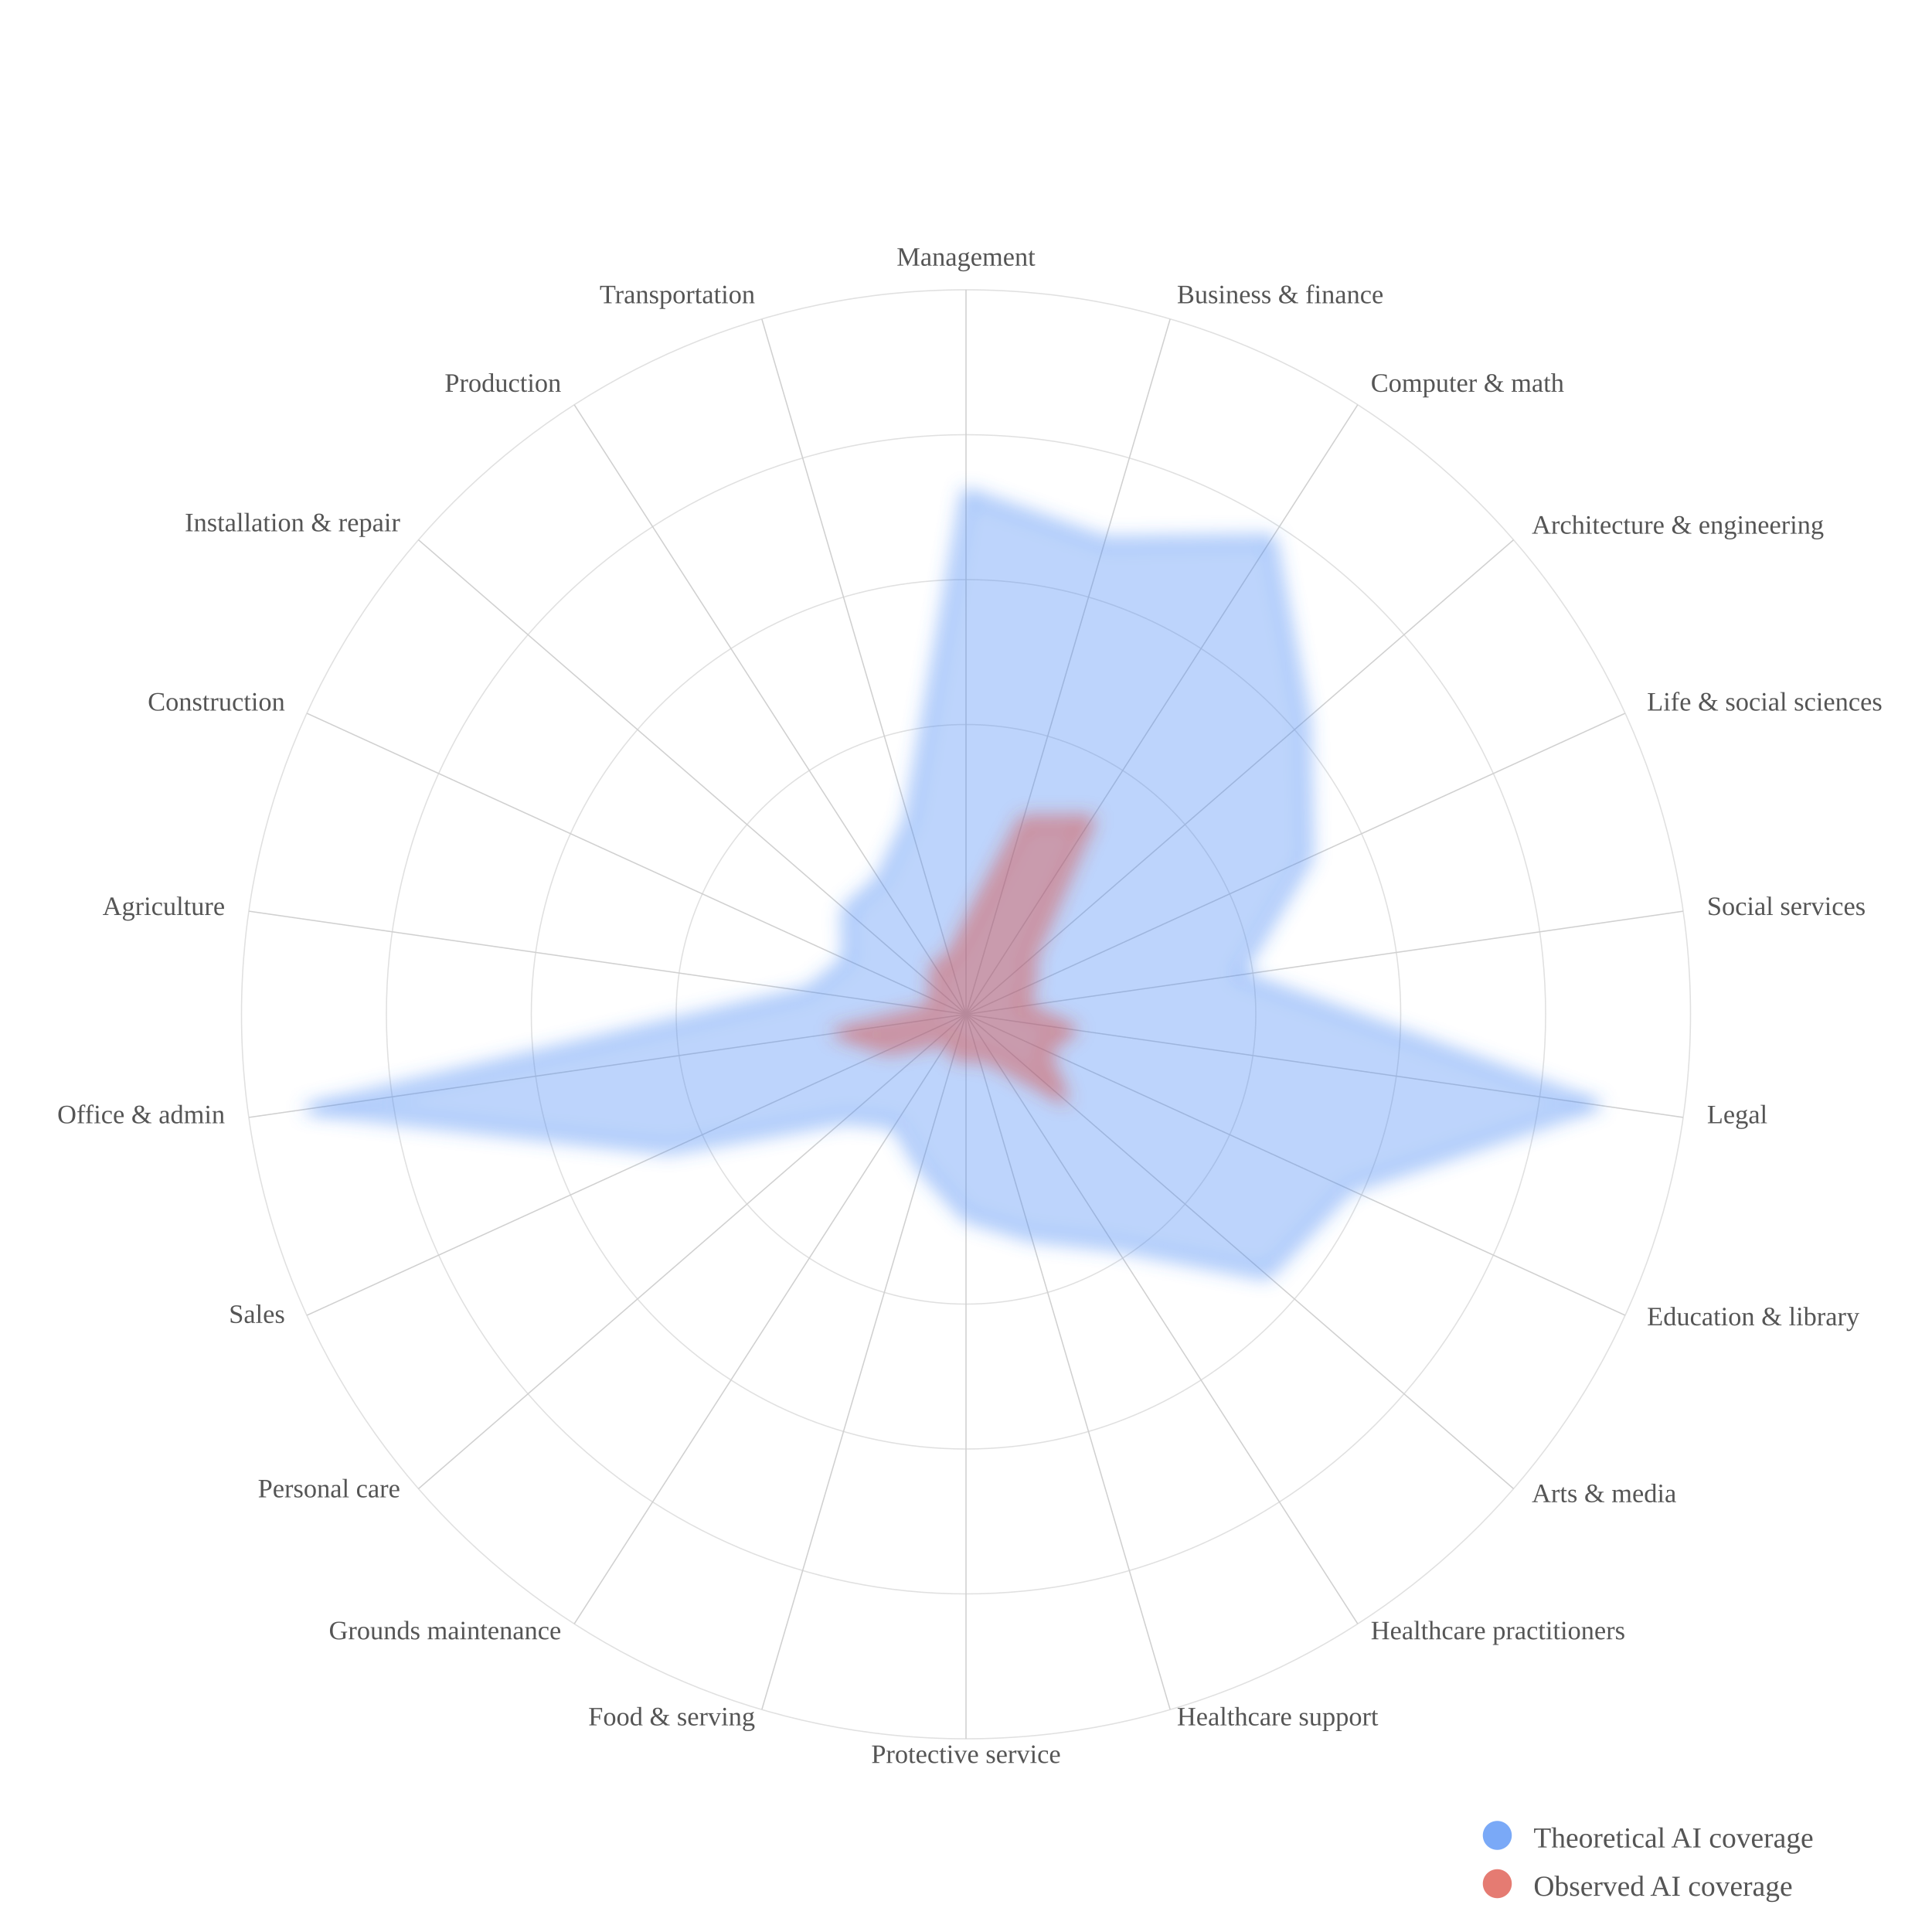
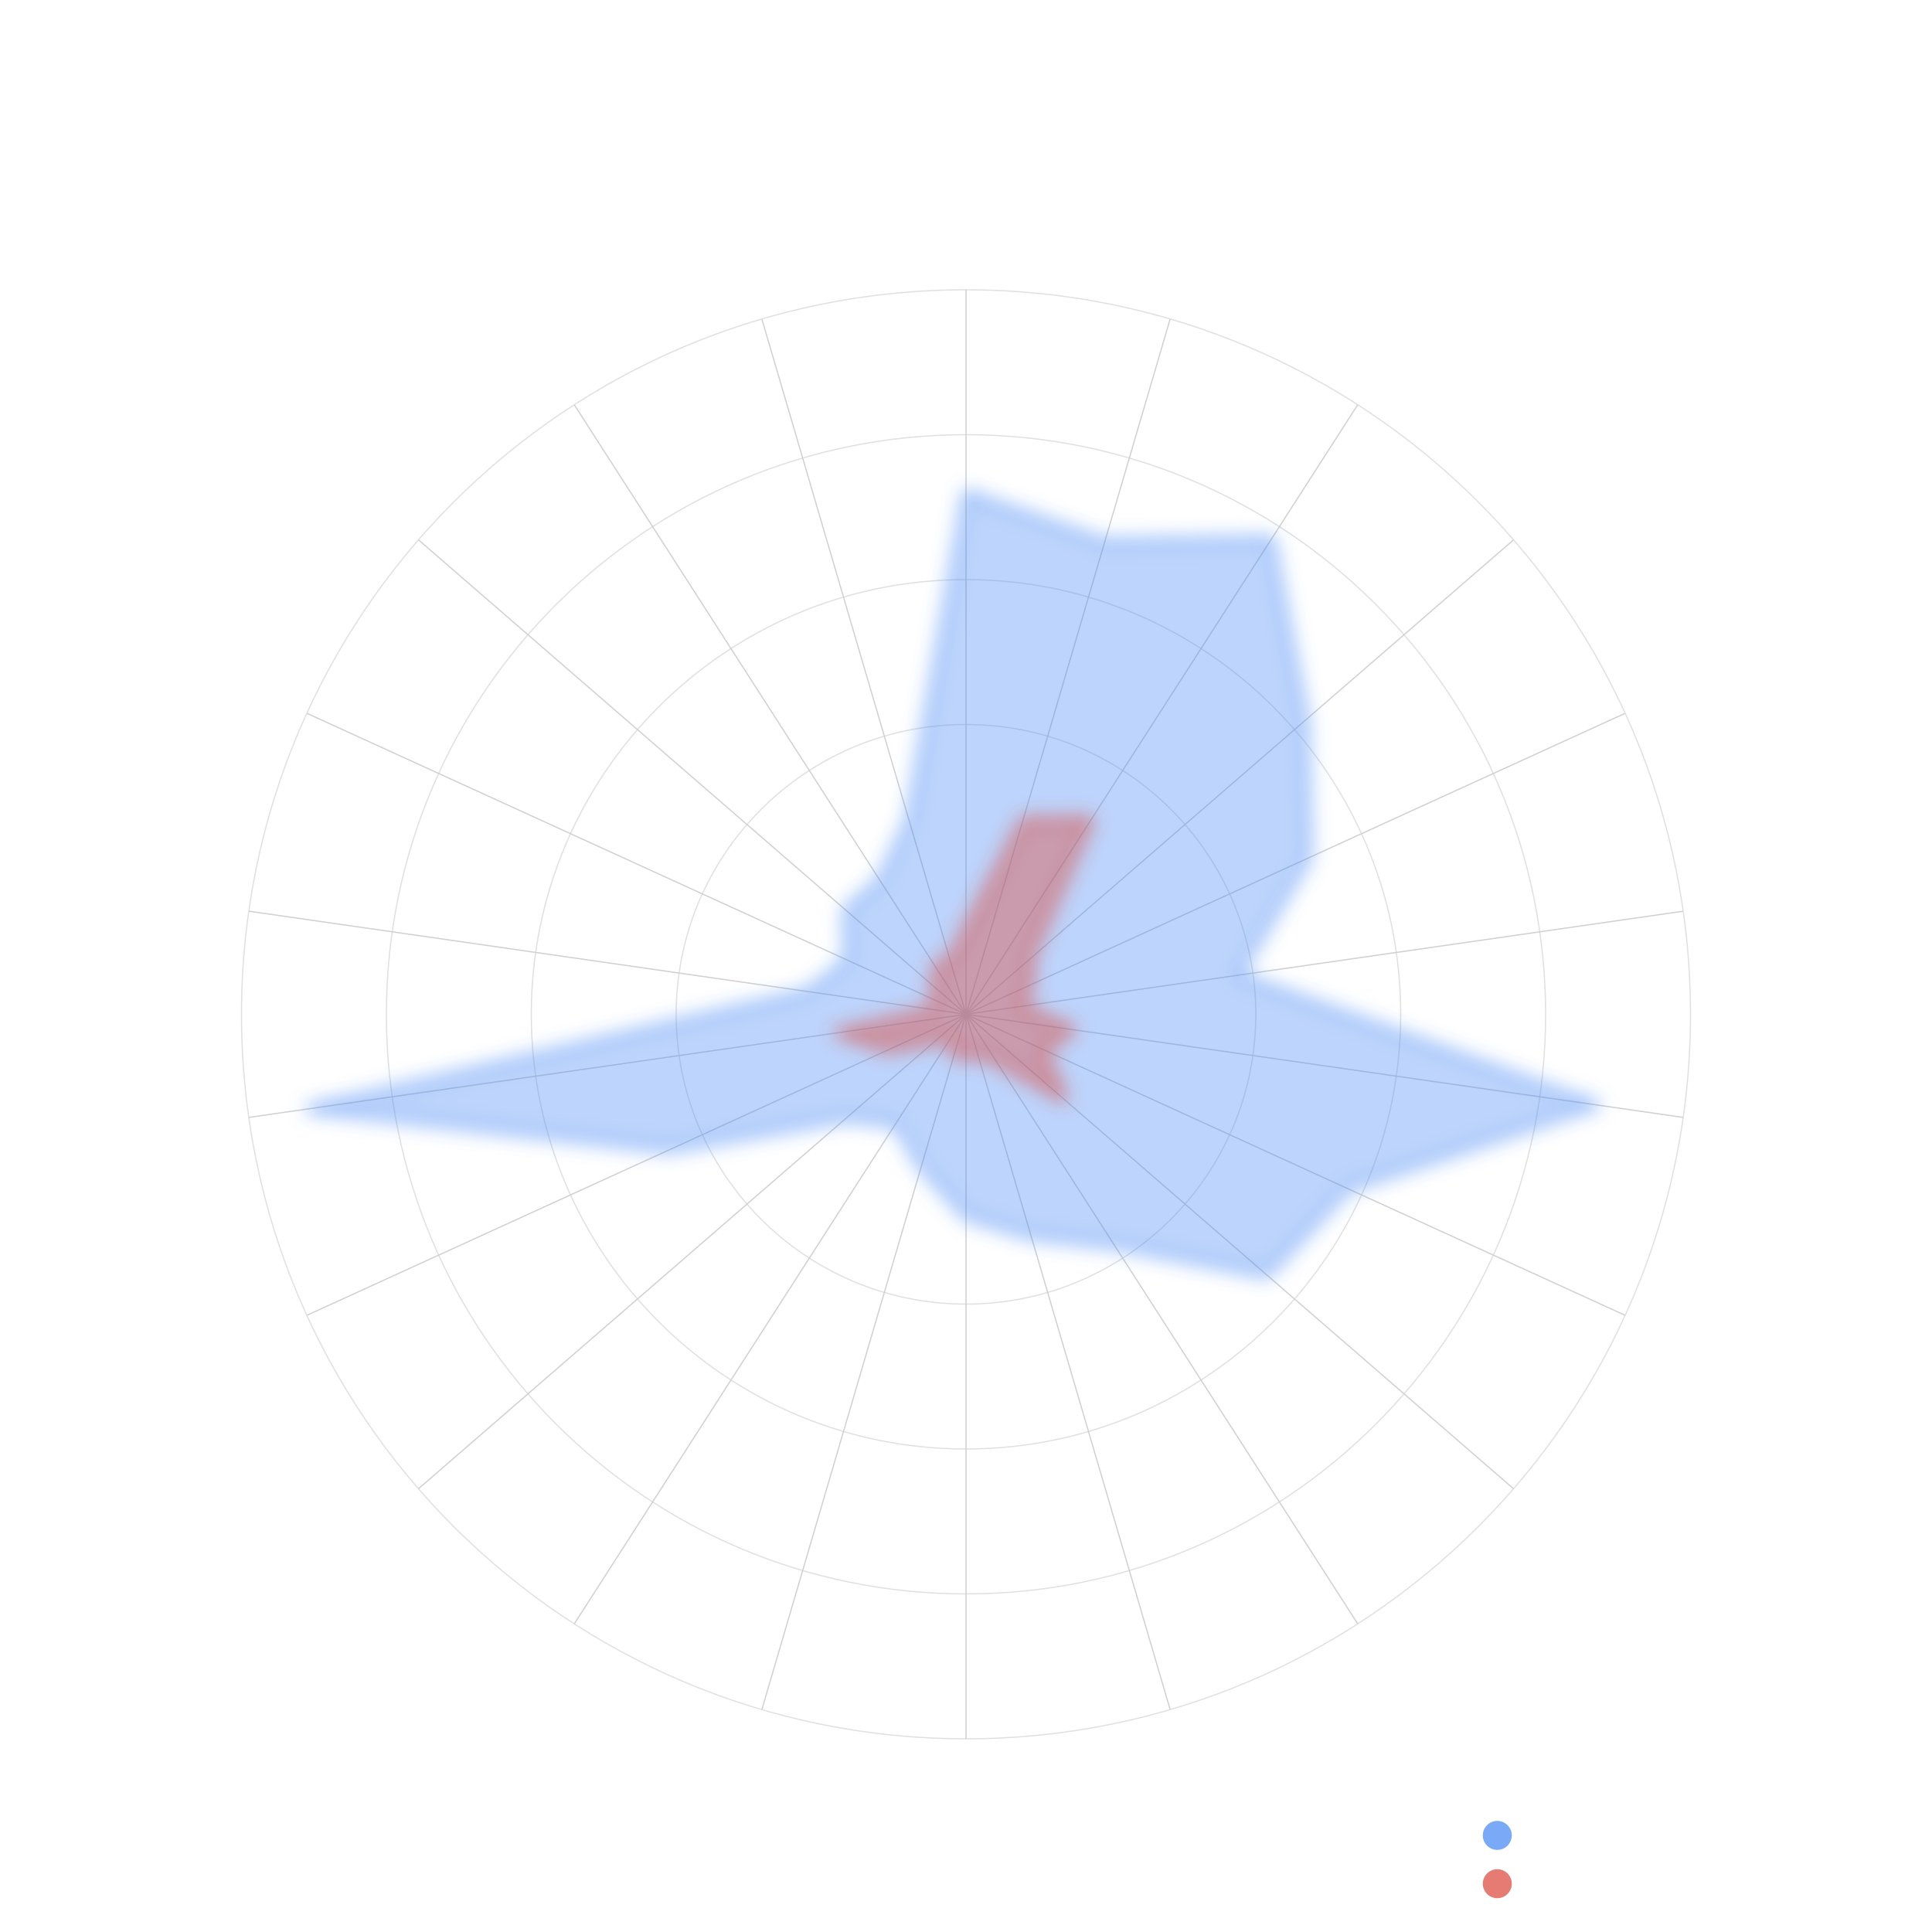
<svg xmlns="http://www.w3.org/2000/svg" viewBox="0 0 800 800">
  <defs>
    <filter id="blur">
      <feGaussianBlur stdDeviation="4" />
    </filter>
  </defs>
  <rect width="800" height="800" fill="white" />
  <circle cx="400" cy="420" r="120" fill="none" stroke="#e0e0e0" stroke-width="0.5" />
  <circle cx="400" cy="420" r="180" fill="none" stroke="#e0e0e0" stroke-width="0.5" />
  <circle cx="400" cy="420" r="240" fill="none" stroke="#e0e0e0" stroke-width="0.5" />
  <circle cx="400" cy="420" r="300" fill="none" stroke="#e0e0e0" stroke-width="0.5" />
  <line x1="400" y1="420" x2="400.00" y2="120.00" stroke="#d0d0d0" stroke-width="0.5" />
-   <text x="400.00" y="110.00" text-anchor="middle" font-size="11" fill="#555555">Management</text>
  <line x1="400" y1="420" x2="484.52" y2="132.15" stroke="#d0d0d0" stroke-width="0.5" />
-   <text x="487.34" y="125.56" text-anchor="start" font-size="11" fill="#555555">Business &amp; finance</text>
  <line x1="400" y1="420" x2="562.19" y2="167.62" stroke="#d0d0d0" stroke-width="0.5" />
-   <text x="567.60" y="162.21" text-anchor="start" font-size="11" fill="#555555">Computer &amp; math</text>
  <line x1="400" y1="420" x2="626.72" y2="223.54" stroke="#d0d0d0" stroke-width="0.5" />
-   <text x="634.28" y="220.99" text-anchor="start" font-size="11" fill="#555555">Architecture &amp; engineering</text>
  <line x1="400" y1="420" x2="672.89" y2="295.38" stroke="#d0d0d0" stroke-width="0.5" />
-   <text x="681.99" y="294.22" text-anchor="start" font-size="11" fill="#555555">Life &amp; social sciences</text>
  <line x1="400" y1="420" x2="696.95" y2="377.31" stroke="#d0d0d0" stroke-width="0.5" />
-   <text x="706.84" y="378.88" text-anchor="start" font-size="11" fill="#555555">Social services</text>
  <line x1="400" y1="420" x2="696.95" y2="462.69" stroke="#d0d0d0" stroke-width="0.5" />
-   <text x="706.84" y="465.12" text-anchor="start" font-size="11" fill="#555555">Legal</text>
  <line x1="400" y1="420" x2="672.89" y2="544.62" stroke="#d0d0d0" stroke-width="0.5" />
-   <text x="681.99" y="548.78" text-anchor="start" font-size="11" fill="#555555">Education &amp; library</text>
  <line x1="400" y1="420" x2="626.72" y2="616.46" stroke="#d0d0d0" stroke-width="0.5" />
-   <text x="634.28" y="622.01" text-anchor="start" font-size="11" fill="#555555">Arts &amp; media</text>
  <line x1="400" y1="420" x2="562.19" y2="672.38" stroke="#d0d0d0" stroke-width="0.5" />
-   <text x="567.60" y="678.79" text-anchor="start" font-size="11" fill="#555555">Healthcare practitioners</text>
  <line x1="400" y1="420" x2="484.52" y2="707.85" stroke="#d0d0d0" stroke-width="0.5" />
-   <text x="487.34" y="714.44" text-anchor="start" font-size="11" fill="#555555">Healthcare support</text>
  <line x1="400" y1="420" x2="400.00" y2="720.00" stroke="#d0d0d0" stroke-width="0.5" />
-   <text x="400.00" y="730.00" text-anchor="middle" font-size="11" fill="#555555">Protective service</text>
  <line x1="400" y1="420" x2="315.48" y2="707.85" stroke="#d0d0d0" stroke-width="0.5" />
-   <text x="312.66" y="714.44" text-anchor="end" font-size="11" fill="#555555">Food &amp; serving</text>
  <line x1="400" y1="420" x2="237.81" y2="672.38" stroke="#d0d0d0" stroke-width="0.5" />
-   <text x="232.40" y="678.79" text-anchor="end" font-size="11" fill="#555555">Grounds maintenance</text>
  <line x1="400" y1="420" x2="173.28" y2="616.46" stroke="#d0d0d0" stroke-width="0.5" />
-   <text x="165.72" y="620.01" text-anchor="end" font-size="11" fill="#555555">Personal care</text>
  <line x1="400" y1="420" x2="127.11" y2="544.62" stroke="#d0d0d0" stroke-width="0.5" />
-   <text x="118.01" y="547.78" text-anchor="end" font-size="11" fill="#555555">Sales</text>
  <line x1="400" y1="420" x2="103.05" y2="462.69" stroke="#d0d0d0" stroke-width="0.5" />
-   <text x="93.16" y="465.12" text-anchor="end" font-size="11" fill="#555555">Office &amp; admin</text>
  <line x1="400" y1="420" x2="103.05" y2="377.31" stroke="#d0d0d0" stroke-width="0.5" />
-   <text x="93.16" y="378.88" text-anchor="end" font-size="11" fill="#555555">Agriculture</text>
  <line x1="400" y1="420" x2="127.11" y2="295.38" stroke="#d0d0d0" stroke-width="0.5" />
-   <text x="118.01" y="294.22" text-anchor="end" font-size="11" fill="#555555">Construction</text>
  <line x1="400" y1="420" x2="173.28" y2="223.54" stroke="#d0d0d0" stroke-width="0.5" />
-   <text x="165.72" y="219.99" text-anchor="end" font-size="11" fill="#555555">Installation &amp; repair</text>
  <line x1="400" y1="420" x2="237.81" y2="167.62" stroke="#d0d0d0" stroke-width="0.5" />
-   <text x="232.40" y="162.21" text-anchor="end" font-size="11" fill="#555555">Production</text>
  <line x1="400" y1="420" x2="315.48" y2="132.15" stroke="#d0d0d0" stroke-width="0.5" />
-   <text x="312.66" y="125.56" text-anchor="end" font-size="11" fill="#555555">Transportation</text>
  <polygon points="400.00,204.00 457.47,224.26 526.51,223.15 540.57,298.20 541.90,355.20 512.84,403.78 661.31,457.57 558.28,492.28 524.70,528.05 461.63,515.90 427.05,512.11 400.00,504.00 381.41,483.33 370.81,465.43 350.12,463.22 277.20,476.08 126.81,459.28 334.67,410.61 350.88,397.57 350.12,376.78 364.32,364.48 376.33,339.40" fill="rgba(66, 133, 244, 0.35)" stroke="#4285f4" stroke-width="1.5" filter="url(#blur)" />
  <polygon points="400.00,384.00 423.67,339.40 451.90,339.24 427.21,396.43 427.29,407.54 423.76,416.58 444.54,426.40 432.75,434.95 440.81,455.36 412.98,440.19 405.07,437.27 400.00,438.00 394.93,437.27 393.51,430.10 386.40,431.79 367.25,434.95 346.55,427.69 385.15,417.87 386.36,413.77 386.40,408.21 387.02,399.81 393.24,396.97" fill="rgba(219, 68, 55, 0.4)" stroke="#db4437" stroke-width="1.5" filter="url(#blur)" />
  <circle cx="620" cy="760" r="6" fill="rgba(66, 133, 244, 0.7)" />
-   <text x="635" y="765" font-size="12" fill="#555555">Theoretical AI coverage</text>
  <circle cx="620" cy="780" r="6" fill="rgba(219, 68, 55, 0.7)" />
-   <text x="635" y="785" font-size="12" fill="#555555">Observed AI coverage</text>
</svg>
